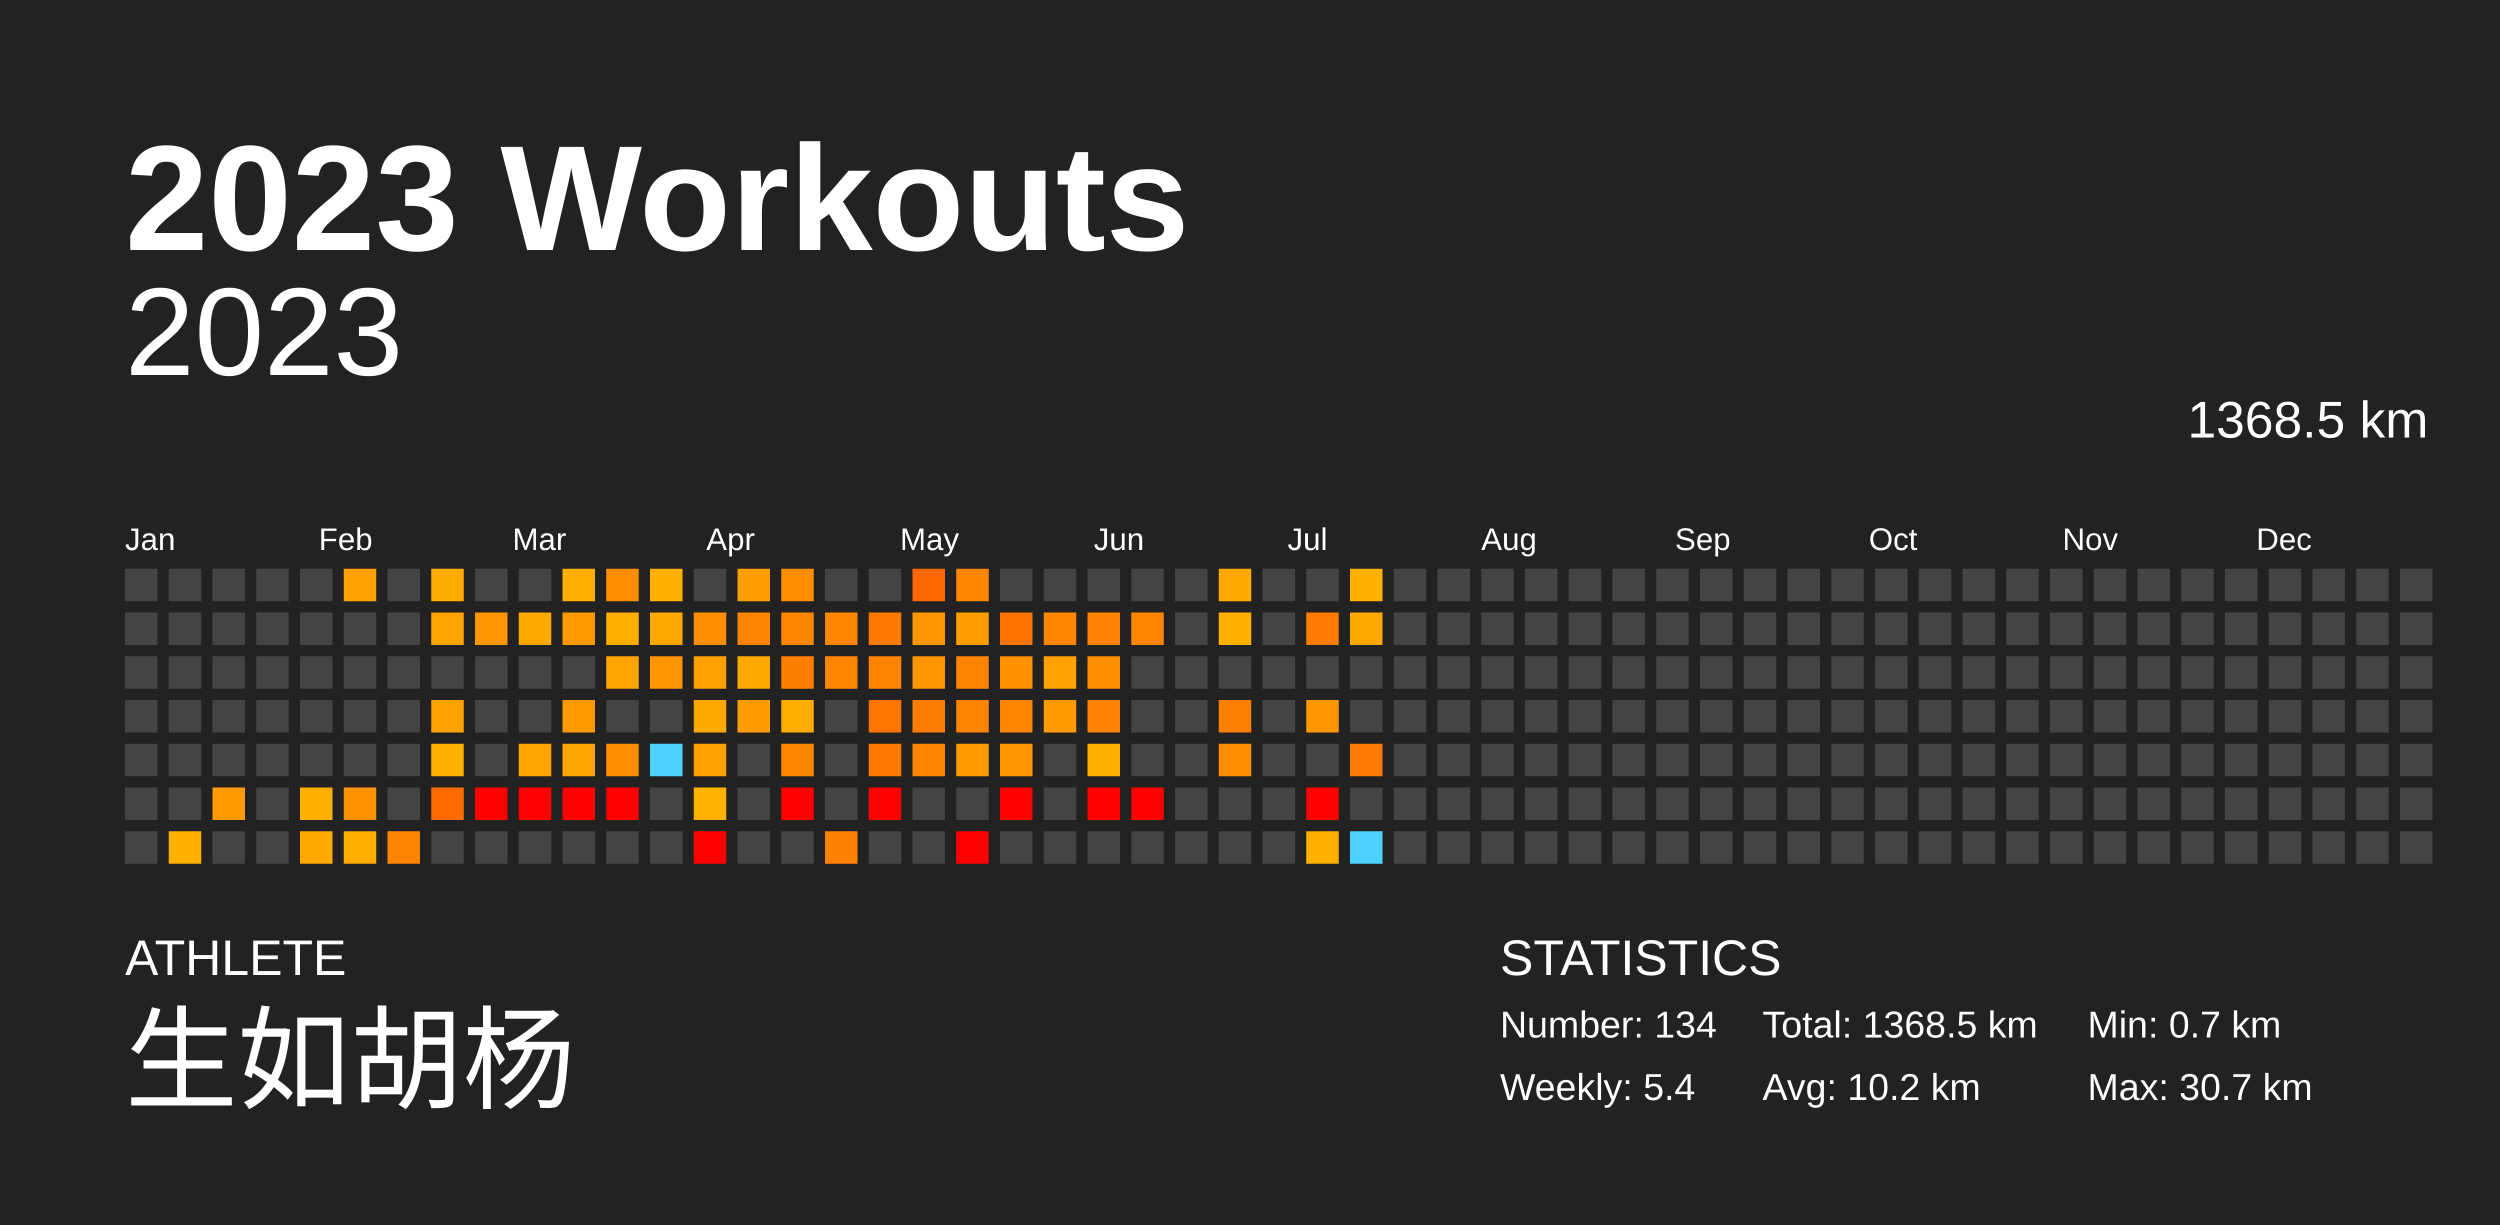
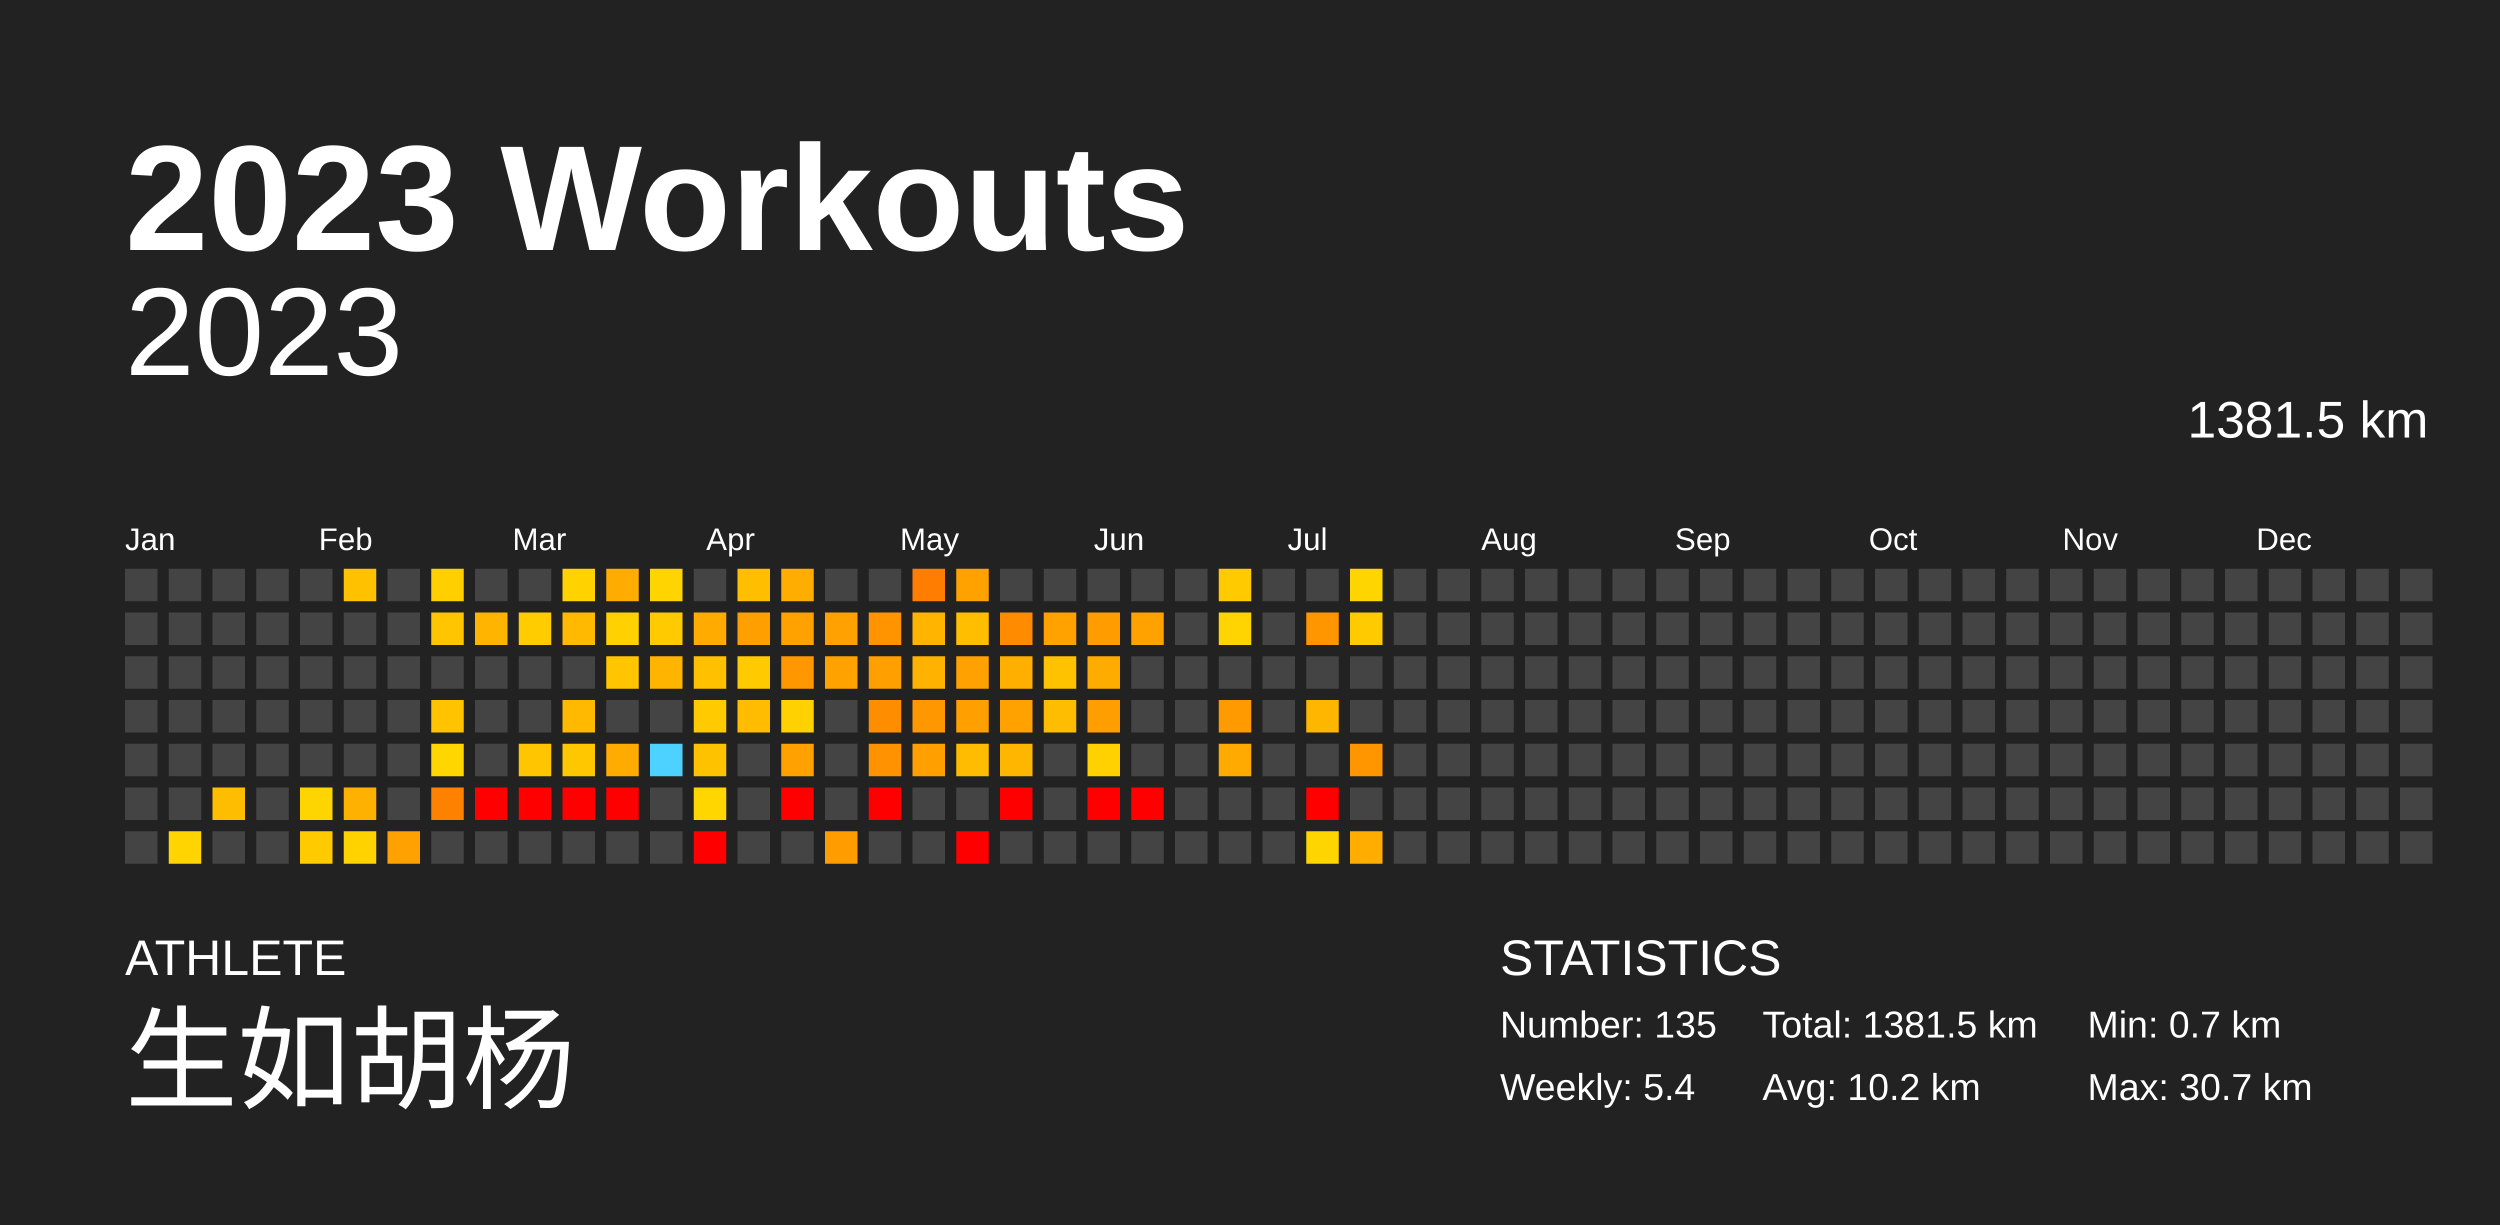
<svg xmlns="http://www.w3.org/2000/svg" baseProfile="full" height="98mm" version="1.1" viewBox="0,0,200,98" width="200mm">
  <defs />
  <rect fill="#222222" height="98" width="200" x="0" y="0" />
  <text fill="#FFFFFF" style="font-size:12px; font-family:Arial; font-weight:bold;" x="10" y="20">2023 Workouts</text>
  <text fill="#FFFFFF" style="font-size:4px; font-family:Arial" x="10" y="78">ATHLETE</text>
  <text fill="#FFFFFF" style="font-size:9px; font-family:Arial" x="10" y="88">生如胡杨</text>
  <text fill="#FFFFFF" style="font-size:4px; font-family:Arial" x="120" y="78">STATISTICS</text>
-   <text fill="#FFFFFF" style="font-size:3px; font-family:Arial" x="120" y="83">Number: 134</text>
+   <text fill="#FFFFFF" style="font-size:3px; font-family:Arial" x="120" y="83">Number: 135</text>
  <text fill="#FFFFFF" style="font-size:3px; font-family:Arial" x="120" y="88">Weekly: 5.4</text>
-   <text fill="#FFFFFF" style="font-size:3px; font-family:Arial" x="141" y="83">Total: 1368.5 km</text>
+   <text fill="#FFFFFF" style="font-size:3px; font-family:Arial" x="141" y="83">Total: 1381.5 km</text>
  <text fill="#FFFFFF" style="font-size:3px; font-family:Arial" x="141" y="88">Avg: 10.2 km</text>
  <text fill="#FFFFFF" style="font-size:3px; font-family:Arial" x="167" y="83">Min: 0.7 km</text>
  <text fill="#FFFFFF" style="font-size:3px; font-family:Arial" x="167" y="88">Max: 30.7 km</text>
  <text alignment-baseline="hanging" fill="#FFFFFF" style="font-size:10.0px; font-family:Arial;" x="10" y="30">2023</text>
-   <text alignment-baseline="hanging" fill="#FFFFFF" style="font-size:4.125px; font-family:Arial;" x="175" y="35">1368.5 km</text>
+   <text alignment-baseline="hanging" fill="#FFFFFF" style="font-size:4.125px; font-family:Arial;" x="175" y="35">1381.5 km</text>
  <text fill="#FFFFFF" style="font-size:2.5px; font-family:Arial" x="10.0" y="44">Jan</text>
  <text fill="#FFFFFF" style="font-size:2.5px; font-family:Arial" x="25.5" y="44">Feb</text>
  <text fill="#FFFFFF" style="font-size:2.5px; font-family:Arial" x="41.0" y="44">Mar</text>
  <text fill="#FFFFFF" style="font-size:2.5px; font-family:Arial" x="56.5" y="44">Apr</text>
  <text fill="#FFFFFF" style="font-size:2.5px; font-family:Arial" x="72.0" y="44">May</text>
  <text fill="#FFFFFF" style="font-size:2.5px; font-family:Arial" x="87.5" y="44">Jun</text>
  <text fill="#FFFFFF" style="font-size:2.5px; font-family:Arial" x="103.0" y="44">Jul</text>
  <text fill="#FFFFFF" style="font-size:2.5px; font-family:Arial" x="118.5" y="44">Aug</text>
  <text fill="#FFFFFF" style="font-size:2.5px; font-family:Arial" x="134.0" y="44">Sep</text>
  <text fill="#FFFFFF" style="font-size:2.5px; font-family:Arial" x="149.5" y="44">Oct</text>
  <text fill="#FFFFFF" style="font-size:2.5px; font-family:Arial" x="165.0" y="44">Nov</text>
  <text fill="#FFFFFF" style="font-size:2.5px; font-family:Arial" x="180.5" y="44">Dec</text>
  <rect fill="#444444" height="2.6" width="2.6" x="10.0" y="45.5" />
  <rect fill="#444444" height="2.6" width="2.6" x="10.0" y="49.0" />
  <rect fill="#444444" height="2.6" width="2.6" x="10.0" y="52.5" />
  <rect fill="#444444" height="2.6" width="2.6" x="10.0" y="56.0" />
  <rect fill="#444444" height="2.6" width="2.6" x="10.0" y="59.5" />
  <rect fill="#444444" height="2.6" width="2.6" x="10.0" y="63.0" />
  <rect fill="#444444" height="2.6" width="2.6" x="10.0" y="66.5" />
  <rect fill="#444444" height="2.6" width="2.6" x="13.5" y="45.5" />
  <rect fill="#444444" height="2.6" width="2.6" x="13.5" y="49.0" />
  <rect fill="#444444" height="2.6" width="2.6" x="13.5" y="52.5" />
  <rect fill="#444444" height="2.6" width="2.6" x="13.5" y="56.0" />
  <rect fill="#444444" height="2.6" width="2.6" x="13.5" y="59.5" />
  <rect fill="#444444" height="2.6" width="2.6" x="13.5" y="63.0" />
-   <rect fill="#ffb000" height="2.6" width="2.6" x="13.5" y="66.5" />
+   <rect fill="#ffd400" height="2.6" width="2.6" x="13.5" y="66.5" />
  <rect fill="#444444" height="2.6" width="2.6" x="17.0" y="45.5" />
  <rect fill="#444444" height="2.6" width="2.6" x="17.0" y="49.0" />
  <rect fill="#444444" height="2.6" width="2.6" x="17.0" y="52.5" />
  <rect fill="#444444" height="2.6" width="2.6" x="17.0" y="56.0" />
  <rect fill="#444444" height="2.6" width="2.6" x="17.0" y="59.5" />
-   <rect fill="#ff9c00" height="2.6" width="2.6" x="17.0" y="63.0" />
+   <rect fill="#ffbd00" height="2.6" width="2.6" x="17.0" y="63.0" />
  <rect fill="#444444" height="2.6" width="2.6" x="17.0" y="66.5" />
  <rect fill="#444444" height="2.6" width="2.6" x="20.5" y="45.5" />
  <rect fill="#444444" height="2.6" width="2.6" x="20.5" y="49.0" />
  <rect fill="#444444" height="2.6" width="2.6" x="20.5" y="52.5" />
  <rect fill="#444444" height="2.6" width="2.6" x="20.5" y="56.0" />
  <rect fill="#444444" height="2.6" width="2.6" x="20.5" y="59.5" />
  <rect fill="#444444" height="2.6" width="2.6" x="20.5" y="63.0" />
  <rect fill="#444444" height="2.6" width="2.6" x="20.5" y="66.5" />
  <rect fill="#444444" height="2.6" width="2.6" x="24.0" y="45.5" />
  <rect fill="#444444" height="2.6" width="2.6" x="24.0" y="49.0" />
  <rect fill="#444444" height="2.6" width="2.6" x="24.0" y="52.5" />
  <rect fill="#444444" height="2.6" width="2.6" x="24.0" y="56.0" />
  <rect fill="#444444" height="2.6" width="2.6" x="24.0" y="59.5" />
-   <rect fill="#ffb000" height="2.6" width="2.6" x="24.0" y="63.0" />
-   <rect fill="#ffa800" height="2.6" width="2.6" x="24.0" y="66.5" />
-   <rect fill="#ffa000" height="2.6" width="2.6" x="27.5" y="45.5" />
+   <rect fill="#ffd500" height="2.6" width="2.6" x="24.0" y="63.0" />
+   <rect fill="#ffcb00" height="2.6" width="2.6" x="24.0" y="66.5" />
+   <rect fill="#ffc100" height="2.6" width="2.6" x="27.5" y="45.5" />
  <rect fill="#444444" height="2.6" width="2.6" x="27.5" y="49.0" />
  <rect fill="#444444" height="2.6" width="2.6" x="27.5" y="52.5" />
  <rect fill="#444444" height="2.6" width="2.6" x="27.5" y="56.0" />
  <rect fill="#444444" height="2.6" width="2.6" x="27.5" y="59.5" />
-   <rect fill="#ff9300" height="2.6" width="2.6" x="27.5" y="63.0" />
-   <rect fill="#ffae00" height="2.6" width="2.6" x="27.5" y="66.5" />
+   <rect fill="#ffb100" height="2.6" width="2.6" x="27.5" y="63.0" />
+   <rect fill="#ffd200" height="2.6" width="2.6" x="27.5" y="66.5" />
  <rect fill="#444444" height="2.6" width="2.6" x="31.0" y="45.5" />
  <rect fill="#444444" height="2.6" width="2.6" x="31.0" y="49.0" />
  <rect fill="#444444" height="2.6" width="2.6" x="31.0" y="52.5" />
  <rect fill="#444444" height="2.6" width="2.6" x="31.0" y="56.0" />
  <rect fill="#444444" height="2.6" width="2.6" x="31.0" y="59.5" />
  <rect fill="#444444" height="2.6" width="2.6" x="31.0" y="63.0" />
-   <rect fill="#ff8500" height="2.6" width="2.6" x="31.0" y="66.5" />
-   <rect fill="#ffac00" height="2.6" width="2.6" x="34.5" y="45.5" />
-   <rect fill="#ffa400" height="2.6" width="2.6" x="34.5" y="49.0" />
+   <rect fill="#ffa100" height="2.6" width="2.6" x="31.0" y="66.5" />
+   <rect fill="#ffcf00" height="2.6" width="2.6" x="34.5" y="45.5" />
+   <rect fill="#ffc600" height="2.6" width="2.6" x="34.5" y="49.0" />
  <rect fill="#444444" height="2.6" width="2.6" x="34.5" y="52.5" />
-   <rect fill="#ffa200" height="2.6" width="2.6" x="34.5" y="56.0" />
-   <rect fill="#ffb100" height="2.6" width="2.6" x="34.5" y="59.5" />
-   <rect fill="#ff6b00" height="2.6" width="2.6" x="34.5" y="63.0" />
+   <rect fill="#ffc300" height="2.6" width="2.6" x="34.5" y="56.0" />
+   <rect fill="#ffd600" height="2.6" width="2.6" x="34.5" y="59.5" />
+   <rect fill="#ff8100" height="2.6" width="2.6" x="34.5" y="63.0" />
  <rect fill="#444444" height="2.6" width="2.6" x="34.5" y="66.5" />
  <rect fill="#444444" height="2.6" width="2.6" x="38.0" y="45.5" />
-   <rect fill="#ff9500" height="2.6" width="2.6" x="38.0" y="49.0" />
+   <rect fill="#ffb400" height="2.6" width="2.6" x="38.0" y="49.0" />
  <rect fill="#444444" height="2.6" width="2.6" x="38.0" y="52.5" />
  <rect fill="#444444" height="2.6" width="2.6" x="38.0" y="56.0" />
  <rect fill="#444444" height="2.6" width="2.6" x="38.0" y="59.5" />
  <rect fill="red" height="2.6" width="2.6" x="38.0" y="63.0" />
  <rect fill="#444444" height="2.6" width="2.6" x="38.0" y="66.5" />
  <rect fill="#444444" height="2.6" width="2.6" x="41.5" y="45.5" />
-   <rect fill="#ffa900" height="2.6" width="2.6" x="41.5" y="49.0" />
+   <rect fill="#ffcc00" height="2.6" width="2.6" x="41.5" y="49.0" />
  <rect fill="#444444" height="2.6" width="2.6" x="41.5" y="52.5" />
  <rect fill="#444444" height="2.6" width="2.6" x="41.5" y="56.0" />
-   <rect fill="#ffa400" height="2.6" width="2.6" x="41.5" y="59.5" />
+   <rect fill="#ffc600" height="2.6" width="2.6" x="41.5" y="59.5" />
  <rect fill="red" height="2.6" width="2.6" x="41.5" y="63.0" />
  <rect fill="#444444" height="2.6" width="2.6" x="41.5" y="66.5" />
-   <rect fill="#ffae00" height="2.6" width="2.6" x="45.0" y="45.5" />
-   <rect fill="#ff9a00" height="2.6" width="2.6" x="45.0" y="49.0" />
+   <rect fill="#ffd200" height="2.6" width="2.6" x="45.0" y="45.5" />
+   <rect fill="#ffb900" height="2.6" width="2.6" x="45.0" y="49.0" />
  <rect fill="#444444" height="2.6" width="2.6" x="45.0" y="52.5" />
-   <rect fill="#ff9a00" height="2.6" width="2.6" x="45.0" y="56.0" />
-   <rect fill="#ffa500" height="2.6" width="2.6" x="45.0" y="59.5" />
+   <rect fill="#ffba00" height="2.6" width="2.6" x="45.0" y="56.0" />
+   <rect fill="#ffc700" height="2.6" width="2.6" x="45.0" y="59.5" />
  <rect fill="red" height="2.6" width="2.6" x="45.0" y="63.0" />
  <rect fill="#444444" height="2.6" width="2.6" x="45.0" y="66.5" />
-   <rect fill="#ff8e00" height="2.6" width="2.6" x="48.5" y="45.5" />
-   <rect fill="#ffae00" height="2.6" width="2.6" x="48.5" y="49.0" />
-   <rect fill="#ffa400" height="2.6" width="2.6" x="48.5" y="52.5" />
+   <rect fill="#ffac00" height="2.6" width="2.6" x="48.5" y="45.5" />
+   <rect fill="#ffd100" height="2.6" width="2.6" x="48.5" y="49.0" />
+   <rect fill="#ffc600" height="2.6" width="2.6" x="48.5" y="52.5" />
  <rect fill="#444444" height="2.6" width="2.6" x="48.5" y="56.0" />
-   <rect fill="#ff8e00" height="2.6" width="2.6" x="48.5" y="59.5" />
+   <rect fill="#ffab00" height="2.6" width="2.6" x="48.5" y="59.5" />
  <rect fill="red" height="2.6" width="2.6" x="48.5" y="63.0" />
  <rect fill="#444444" height="2.6" width="2.6" x="48.5" y="66.5" />
-   <rect fill="#ffb000" height="2.6" width="2.6" x="52.0" y="45.5" />
-   <rect fill="#ffa800" height="2.6" width="2.6" x="52.0" y="49.0" />
-   <rect fill="#ff9500" height="2.6" width="2.6" x="52.0" y="52.5" />
+   <rect fill="#ffd400" height="2.6" width="2.6" x="52.0" y="45.5" />
+   <rect fill="#ffcb00" height="2.6" width="2.6" x="52.0" y="49.0" />
+   <rect fill="#ffb400" height="2.6" width="2.6" x="52.0" y="52.5" />
  <rect fill="#444444" height="2.6" width="2.6" x="52.0" y="56.0" />
  <rect fill="#4dd2ff" height="2.6" width="2.6" x="52.0" y="59.5" />
  <rect fill="#444444" height="2.6" width="2.6" x="52.0" y="63.0" />
  <rect fill="#444444" height="2.6" width="2.6" x="52.0" y="66.5" />
  <rect fill="#444444" height="2.6" width="2.6" x="55.5" y="45.5" />
-   <rect fill="#ff8e00" height="2.6" width="2.6" x="55.5" y="49.0" />
-   <rect fill="#ff9f00" height="2.6" width="2.6" x="55.5" y="52.5" />
-   <rect fill="#ffa800" height="2.6" width="2.6" x="55.5" y="56.0" />
-   <rect fill="#ffa000" height="2.6" width="2.6" x="55.5" y="59.5" />
-   <rect fill="#ffb200" height="2.6" width="2.6" x="55.5" y="63.0" />
+   <rect fill="#ffab00" height="2.6" width="2.6" x="55.5" y="49.0" />
+   <rect fill="#ffc000" height="2.6" width="2.6" x="55.5" y="52.5" />
+   <rect fill="#ffcb00" height="2.6" width="2.6" x="55.5" y="56.0" />
+   <rect fill="#ffc200" height="2.6" width="2.6" x="55.5" y="59.5" />
+   <rect fill="#ffd600" height="2.6" width="2.6" x="55.5" y="63.0" />
  <rect fill="red" height="2.6" width="2.6" x="55.5" y="66.5" />
-   <rect fill="#ff9e00" height="2.6" width="2.6" x="59.0" y="45.5" />
-   <rect fill="#ff8400" height="2.6" width="2.6" x="59.0" y="49.0" />
-   <rect fill="#ffa800" height="2.6" width="2.6" x="59.0" y="52.5" />
-   <rect fill="#ff9c00" height="2.6" width="2.6" x="59.0" y="56.0" />
+   <rect fill="#ffbf00" height="2.6" width="2.6" x="59.0" y="45.5" />
+   <rect fill="#ffa000" height="2.6" width="2.6" x="59.0" y="49.0" />
+   <rect fill="#ffca00" height="2.6" width="2.6" x="59.0" y="52.5" />
+   <rect fill="#ffbc00" height="2.6" width="2.6" x="59.0" y="56.0" />
  <rect fill="#444444" height="2.6" width="2.6" x="59.0" y="59.5" />
  <rect fill="#444444" height="2.6" width="2.6" x="59.0" y="63.0" />
  <rect fill="#444444" height="2.6" width="2.6" x="59.0" y="66.5" />
-   <rect fill="#ff8f00" height="2.6" width="2.6" x="62.5" y="45.5" />
-   <rect fill="#ff8600" height="2.6" width="2.6" x="62.5" y="49.0" />
-   <rect fill="#ff7e00" height="2.6" width="2.6" x="62.5" y="52.5" />
-   <rect fill="#ffad00" height="2.6" width="2.6" x="62.5" y="56.0" />
-   <rect fill="#ff8600" height="2.6" width="2.6" x="62.5" y="59.5" />
+   <rect fill="#ffad00" height="2.6" width="2.6" x="62.5" y="45.5" />
+   <rect fill="#ffa200" height="2.6" width="2.6" x="62.5" y="49.0" />
+   <rect fill="#ff9800" height="2.6" width="2.6" x="62.5" y="52.5" />
+   <rect fill="#ffd100" height="2.6" width="2.6" x="62.5" y="56.0" />
+   <rect fill="#ffa100" height="2.6" width="2.6" x="62.5" y="59.5" />
  <rect fill="red" height="2.6" width="2.6" x="62.5" y="63.0" />
  <rect fill="#444444" height="2.6" width="2.6" x="62.5" y="66.5" />
  <rect fill="#444444" height="2.6" width="2.6" x="66.0" y="45.5" />
-   <rect fill="#ff8600" height="2.6" width="2.6" x="66.0" y="49.0" />
-   <rect fill="#ff8600" height="2.6" width="2.6" x="66.0" y="52.5" />
+   <rect fill="#ffa100" height="2.6" width="2.6" x="66.0" y="49.0" />
+   <rect fill="#ffa200" height="2.6" width="2.6" x="66.0" y="52.5" />
  <rect fill="#444444" height="2.6" width="2.6" x="66.0" y="56.0" />
  <rect fill="#444444" height="2.6" width="2.6" x="66.0" y="59.5" />
  <rect fill="#444444" height="2.6" width="2.6" x="66.0" y="63.0" />
-   <rect fill="#ff8100" height="2.6" width="2.6" x="66.0" y="66.5" />
+   <rect fill="#ff9c00" height="2.6" width="2.6" x="66.0" y="66.5" />
  <rect fill="#444444" height="2.6" width="2.6" x="69.5" y="45.5" />
-   <rect fill="#ff7b00" height="2.6" width="2.6" x="69.5" y="49.0" />
-   <rect fill="#ff8400" height="2.6" width="2.6" x="69.5" y="52.5" />
-   <rect fill="#ff7500" height="2.6" width="2.6" x="69.5" y="56.0" />
-   <rect fill="#ff7900" height="2.6" width="2.6" x="69.5" y="59.5" />
+   <rect fill="#ff9400" height="2.6" width="2.6" x="69.5" y="49.0" />
+   <rect fill="#ffa000" height="2.6" width="2.6" x="69.5" y="52.5" />
+   <rect fill="#ff8d00" height="2.6" width="2.6" x="69.5" y="56.0" />
+   <rect fill="#ff9200" height="2.6" width="2.6" x="69.5" y="59.5" />
  <rect fill="red" height="2.6" width="2.6" x="69.5" y="63.0" />
  <rect fill="#444444" height="2.6" width="2.6" x="69.5" y="66.5" />
-   <rect fill="#ff6800" height="2.6" width="2.6" x="73.0" y="45.5" />
-   <rect fill="#ff9600" height="2.6" width="2.6" x="73.0" y="49.0" />
-   <rect fill="#ff9500" height="2.6" width="2.6" x="73.0" y="52.5" />
-   <rect fill="#ff7d00" height="2.6" width="2.6" x="73.0" y="56.0" />
-   <rect fill="#ff8400" height="2.6" width="2.6" x="73.0" y="59.5" />
+   <rect fill="#ff7d00" height="2.6" width="2.6" x="73.0" y="45.5" />
+   <rect fill="#ffb500" height="2.6" width="2.6" x="73.0" y="49.0" />
+   <rect fill="#ffb300" height="2.6" width="2.6" x="73.0" y="52.5" />
+   <rect fill="#ff9700" height="2.6" width="2.6" x="73.0" y="56.0" />
+   <rect fill="#ff9f00" height="2.6" width="2.6" x="73.0" y="59.5" />
  <rect fill="#444444" height="2.6" width="2.6" x="73.0" y="63.0" />
  <rect fill="#444444" height="2.6" width="2.6" x="73.0" y="66.5" />
-   <rect fill="#ff8600" height="2.6" width="2.6" x="76.5" y="45.5" />
-   <rect fill="#ff9e00" height="2.6" width="2.6" x="76.5" y="49.0" />
-   <rect fill="#ff8500" height="2.6" width="2.6" x="76.5" y="52.5" />
-   <rect fill="#ff8400" height="2.6" width="2.6" x="76.5" y="56.0" />
-   <rect fill="#ff9c00" height="2.6" width="2.6" x="76.5" y="59.5" />
+   <rect fill="#ffa200" height="2.6" width="2.6" x="76.5" y="45.5" />
+   <rect fill="#ffbf00" height="2.6" width="2.6" x="76.5" y="49.0" />
+   <rect fill="#ffa100" height="2.6" width="2.6" x="76.5" y="52.5" />
+   <rect fill="#ff9f00" height="2.6" width="2.6" x="76.5" y="56.0" />
+   <rect fill="#ffbc00" height="2.6" width="2.6" x="76.5" y="59.5" />
  <rect fill="#444444" height="2.6" width="2.6" x="76.5" y="63.0" />
  <rect fill="red" height="2.6" width="2.6" x="76.5" y="66.5" />
  <rect fill="#444444" height="2.6" width="2.6" x="80.0" y="45.5" />
-   <rect fill="#ff7400" height="2.6" width="2.6" x="80.0" y="49.0" />
-   <rect fill="#ff9100" height="2.6" width="2.6" x="80.0" y="52.5" />
-   <rect fill="#ff8600" height="2.6" width="2.6" x="80.0" y="56.0" />
-   <rect fill="#ff9700" height="2.6" width="2.6" x="80.0" y="59.5" />
+   <rect fill="#ff8c00" height="2.6" width="2.6" x="80.0" y="49.0" />
+   <rect fill="#ffaf00" height="2.6" width="2.6" x="80.0" y="52.5" />
+   <rect fill="#ffa200" height="2.6" width="2.6" x="80.0" y="56.0" />
+   <rect fill="#ffb600" height="2.6" width="2.6" x="80.0" y="59.5" />
  <rect fill="red" height="2.6" width="2.6" x="80.0" y="63.0" />
  <rect fill="#444444" height="2.6" width="2.6" x="80.0" y="66.5" />
  <rect fill="#444444" height="2.6" width="2.6" x="83.5" y="45.5" />
-   <rect fill="#ff8700" height="2.6" width="2.6" x="83.5" y="49.0" />
-   <rect fill="#ffa100" height="2.6" width="2.6" x="83.5" y="52.5" />
-   <rect fill="#ff9c00" height="2.6" width="2.6" x="83.5" y="56.0" />
+   <rect fill="#ffa200" height="2.6" width="2.6" x="83.5" y="49.0" />
+   <rect fill="#ffc200" height="2.6" width="2.6" x="83.5" y="52.5" />
+   <rect fill="#ffbd00" height="2.6" width="2.6" x="83.5" y="56.0" />
  <rect fill="#444444" height="2.6" width="2.6" x="83.5" y="59.5" />
  <rect fill="#444444" height="2.6" width="2.6" x="83.5" y="63.0" />
  <rect fill="#444444" height="2.6" width="2.6" x="83.5" y="66.5" />
  <rect fill="#444444" height="2.6" width="2.6" x="87.0" y="45.5" />
-   <rect fill="#ff8300" height="2.6" width="2.6" x="87.0" y="49.0" />
-   <rect fill="#ff8f00" height="2.6" width="2.6" x="87.0" y="52.5" />
-   <rect fill="#ff8300" height="2.6" width="2.6" x="87.0" y="56.0" />
-   <rect fill="#ffad00" height="2.6" width="2.6" x="87.0" y="59.5" />
+   <rect fill="#ff9d00" height="2.6" width="2.6" x="87.0" y="49.0" />
+   <rect fill="#ffac00" height="2.6" width="2.6" x="87.0" y="52.5" />
+   <rect fill="#ff9e00" height="2.6" width="2.6" x="87.0" y="56.0" />
+   <rect fill="#ffd100" height="2.6" width="2.6" x="87.0" y="59.5" />
  <rect fill="red" height="2.6" width="2.6" x="87.0" y="63.0" />
  <rect fill="#444444" height="2.6" width="2.6" x="87.0" y="66.5" />
  <rect fill="#444444" height="2.6" width="2.6" x="90.5" y="45.5" />
-   <rect fill="#ff8600" height="2.6" width="2.6" x="90.5" y="49.0" />
+   <rect fill="#ffa200" height="2.6" width="2.6" x="90.5" y="49.0" />
  <rect fill="#444444" height="2.6" width="2.6" x="90.5" y="52.5" />
  <rect fill="#444444" height="2.6" width="2.6" x="90.5" y="56.0" />
  <rect fill="#444444" height="2.6" width="2.6" x="90.5" y="59.5" />
  <rect fill="red" height="2.6" width="2.6" x="90.5" y="63.0" />
  <rect fill="#444444" height="2.6" width="2.6" x="90.5" y="66.5" />
  <rect fill="#444444" height="2.6" width="2.6" x="94.0" y="45.5" />
  <rect fill="#444444" height="2.6" width="2.6" x="94.0" y="49.0" />
  <rect fill="#444444" height="2.6" width="2.6" x="94.0" y="52.5" />
  <rect fill="#444444" height="2.6" width="2.6" x="94.0" y="56.0" />
  <rect fill="#444444" height="2.6" width="2.6" x="94.0" y="59.5" />
  <rect fill="#444444" height="2.6" width="2.6" x="94.0" y="63.0" />
  <rect fill="#444444" height="2.6" width="2.6" x="94.0" y="66.5" />
-   <rect fill="#ffa800" height="2.6" width="2.6" x="97.5" y="45.5" />
-   <rect fill="#ffb000" height="2.6" width="2.6" x="97.5" y="49.0" />
+   <rect fill="#ffcb00" height="2.6" width="2.6" x="97.5" y="45.5" />
+   <rect fill="#ffd400" height="2.6" width="2.6" x="97.5" y="49.0" />
  <rect fill="#444444" height="2.6" width="2.6" x="97.5" y="52.5" />
-   <rect fill="#ff8000" height="2.6" width="2.6" x="97.5" y="56.0" />
-   <rect fill="#ff8d00" height="2.6" width="2.6" x="97.5" y="59.5" />
+   <rect fill="#ff9a00" height="2.6" width="2.6" x="97.5" y="56.0" />
+   <rect fill="#ffaa00" height="2.6" width="2.6" x="97.5" y="59.5" />
  <rect fill="#444444" height="2.6" width="2.6" x="97.5" y="63.0" />
  <rect fill="#444444" height="2.6" width="2.6" x="97.5" y="66.5" />
  <rect fill="#444444" height="2.6" width="2.6" x="101.0" y="45.5" />
  <rect fill="#444444" height="2.6" width="2.6" x="101.0" y="49.0" />
  <rect fill="#444444" height="2.6" width="2.6" x="101.0" y="52.5" />
  <rect fill="#444444" height="2.6" width="2.6" x="101.0" y="56.0" />
  <rect fill="#444444" height="2.6" width="2.6" x="101.0" y="59.5" />
  <rect fill="#444444" height="2.6" width="2.6" x="101.0" y="63.0" />
  <rect fill="#444444" height="2.6" width="2.6" x="101.0" y="66.5" />
  <rect fill="#444444" height="2.6" width="2.6" x="104.5" y="45.5" />
-   <rect fill="#ff7c00" height="2.6" width="2.6" x="104.5" y="49.0" />
+   <rect fill="#ff9600" height="2.6" width="2.6" x="104.5" y="49.0" />
  <rect fill="#444444" height="2.6" width="2.6" x="104.5" y="52.5" />
-   <rect fill="#ff9700" height="2.6" width="2.6" x="104.5" y="56.0" />
+   <rect fill="#ffb600" height="2.6" width="2.6" x="104.5" y="56.0" />
  <rect fill="#444444" height="2.6" width="2.6" x="104.5" y="59.5" />
  <rect fill="red" height="2.6" width="2.6" x="104.5" y="63.0" />
-   <rect fill="#ffb100" height="2.6" width="2.6" x="104.5" y="66.5" />
-   <rect fill="#ffb100" height="2.6" width="2.6" x="108.0" y="45.5" />
-   <rect fill="#ffa800" height="2.6" width="2.6" x="108.0" y="49.0" />
+   <rect fill="#ffd500" height="2.6" width="2.6" x="104.5" y="66.5" />
+   <rect fill="#ffd500" height="2.6" width="2.6" x="108.0" y="45.5" />
+   <rect fill="#ffcb00" height="2.6" width="2.6" x="108.0" y="49.0" />
  <rect fill="#444444" height="2.6" width="2.6" x="108.0" y="52.5" />
  <rect fill="#444444" height="2.6" width="2.6" x="108.0" y="56.0" />
-   <rect fill="#ff7c00" height="2.6" width="2.6" x="108.0" y="59.5" />
+   <rect fill="#ff9600" height="2.6" width="2.6" x="108.0" y="59.5" />
  <rect fill="#444444" height="2.6" width="2.6" x="108.0" y="63.0" />
-   <rect fill="#4dd2ff" height="2.6" width="2.6" x="108.0" y="66.5" />
+   <rect fill="#ffad00" height="2.6" width="2.6" x="108.0" y="66.5" />
  <rect fill="#444444" height="2.6" width="2.6" x="111.5" y="45.5" />
  <rect fill="#444444" height="2.6" width="2.6" x="111.5" y="49.0" />
  <rect fill="#444444" height="2.6" width="2.6" x="111.5" y="52.5" />
  <rect fill="#444444" height="2.6" width="2.6" x="111.5" y="56.0" />
  <rect fill="#444444" height="2.6" width="2.6" x="111.5" y="59.5" />
  <rect fill="#444444" height="2.6" width="2.6" x="111.5" y="63.0" />
  <rect fill="#444444" height="2.6" width="2.6" x="111.5" y="66.5" />
  <rect fill="#444444" height="2.6" width="2.6" x="115.0" y="45.5" />
  <rect fill="#444444" height="2.6" width="2.6" x="115.0" y="49.0" />
  <rect fill="#444444" height="2.6" width="2.6" x="115.0" y="52.5" />
  <rect fill="#444444" height="2.6" width="2.6" x="115.0" y="56.0" />
  <rect fill="#444444" height="2.6" width="2.6" x="115.0" y="59.5" />
  <rect fill="#444444" height="2.6" width="2.6" x="115.0" y="63.0" />
  <rect fill="#444444" height="2.6" width="2.6" x="115.0" y="66.5" />
  <rect fill="#444444" height="2.6" width="2.6" x="118.5" y="45.5" />
  <rect fill="#444444" height="2.6" width="2.6" x="118.5" y="49.0" />
  <rect fill="#444444" height="2.6" width="2.6" x="118.5" y="52.5" />
  <rect fill="#444444" height="2.6" width="2.6" x="118.5" y="56.0" />
  <rect fill="#444444" height="2.6" width="2.6" x="118.5" y="59.5" />
  <rect fill="#444444" height="2.6" width="2.6" x="118.5" y="63.0" />
  <rect fill="#444444" height="2.6" width="2.6" x="118.5" y="66.5" />
  <rect fill="#444444" height="2.6" width="2.6" x="122.0" y="45.5" />
  <rect fill="#444444" height="2.6" width="2.6" x="122.0" y="49.0" />
  <rect fill="#444444" height="2.6" width="2.6" x="122.0" y="52.5" />
  <rect fill="#444444" height="2.6" width="2.6" x="122.0" y="56.0" />
  <rect fill="#444444" height="2.6" width="2.6" x="122.0" y="59.5" />
  <rect fill="#444444" height="2.6" width="2.6" x="122.0" y="63.0" />
  <rect fill="#444444" height="2.6" width="2.6" x="122.0" y="66.5" />
  <rect fill="#444444" height="2.6" width="2.6" x="125.5" y="45.5" />
  <rect fill="#444444" height="2.6" width="2.6" x="125.5" y="49.0" />
  <rect fill="#444444" height="2.6" width="2.6" x="125.5" y="52.5" />
  <rect fill="#444444" height="2.6" width="2.6" x="125.5" y="56.0" />
  <rect fill="#444444" height="2.6" width="2.6" x="125.5" y="59.5" />
  <rect fill="#444444" height="2.6" width="2.6" x="125.5" y="63.0" />
  <rect fill="#444444" height="2.6" width="2.6" x="125.5" y="66.5" />
  <rect fill="#444444" height="2.6" width="2.6" x="129.0" y="45.5" />
  <rect fill="#444444" height="2.6" width="2.6" x="129.0" y="49.0" />
  <rect fill="#444444" height="2.6" width="2.6" x="129.0" y="52.5" />
  <rect fill="#444444" height="2.6" width="2.6" x="129.0" y="56.0" />
  <rect fill="#444444" height="2.6" width="2.6" x="129.0" y="59.5" />
  <rect fill="#444444" height="2.6" width="2.6" x="129.0" y="63.0" />
  <rect fill="#444444" height="2.6" width="2.6" x="129.0" y="66.5" />
  <rect fill="#444444" height="2.6" width="2.6" x="132.5" y="45.5" />
  <rect fill="#444444" height="2.6" width="2.6" x="132.5" y="49.0" />
  <rect fill="#444444" height="2.6" width="2.6" x="132.5" y="52.5" />
  <rect fill="#444444" height="2.6" width="2.6" x="132.5" y="56.0" />
  <rect fill="#444444" height="2.6" width="2.6" x="132.5" y="59.5" />
  <rect fill="#444444" height="2.6" width="2.6" x="132.5" y="63.0" />
  <rect fill="#444444" height="2.6" width="2.6" x="132.5" y="66.5" />
  <rect fill="#444444" height="2.6" width="2.6" x="136.0" y="45.5" />
  <rect fill="#444444" height="2.6" width="2.6" x="136.0" y="49.0" />
  <rect fill="#444444" height="2.6" width="2.6" x="136.0" y="52.5" />
  <rect fill="#444444" height="2.6" width="2.6" x="136.0" y="56.0" />
  <rect fill="#444444" height="2.6" width="2.6" x="136.0" y="59.5" />
  <rect fill="#444444" height="2.6" width="2.6" x="136.0" y="63.0" />
  <rect fill="#444444" height="2.6" width="2.6" x="136.0" y="66.5" />
  <rect fill="#444444" height="2.6" width="2.6" x="139.5" y="45.5" />
  <rect fill="#444444" height="2.6" width="2.6" x="139.5" y="49.0" />
  <rect fill="#444444" height="2.6" width="2.6" x="139.5" y="52.5" />
  <rect fill="#444444" height="2.6" width="2.6" x="139.5" y="56.0" />
  <rect fill="#444444" height="2.6" width="2.6" x="139.5" y="59.5" />
  <rect fill="#444444" height="2.6" width="2.6" x="139.5" y="63.0" />
  <rect fill="#444444" height="2.6" width="2.6" x="139.5" y="66.5" />
  <rect fill="#444444" height="2.6" width="2.6" x="143.0" y="45.5" />
  <rect fill="#444444" height="2.6" width="2.6" x="143.0" y="49.0" />
  <rect fill="#444444" height="2.6" width="2.6" x="143.0" y="52.5" />
  <rect fill="#444444" height="2.6" width="2.6" x="143.0" y="56.0" />
  <rect fill="#444444" height="2.6" width="2.6" x="143.0" y="59.5" />
  <rect fill="#444444" height="2.6" width="2.6" x="143.0" y="63.0" />
  <rect fill="#444444" height="2.6" width="2.6" x="143.0" y="66.5" />
  <rect fill="#444444" height="2.6" width="2.6" x="146.5" y="45.5" />
  <rect fill="#444444" height="2.6" width="2.6" x="146.5" y="49.0" />
  <rect fill="#444444" height="2.6" width="2.6" x="146.5" y="52.5" />
  <rect fill="#444444" height="2.6" width="2.6" x="146.5" y="56.0" />
  <rect fill="#444444" height="2.6" width="2.6" x="146.5" y="59.5" />
  <rect fill="#444444" height="2.6" width="2.6" x="146.5" y="63.0" />
  <rect fill="#444444" height="2.6" width="2.6" x="146.5" y="66.5" />
  <rect fill="#444444" height="2.6" width="2.6" x="150.0" y="45.5" />
  <rect fill="#444444" height="2.6" width="2.6" x="150.0" y="49.0" />
  <rect fill="#444444" height="2.6" width="2.6" x="150.0" y="52.5" />
  <rect fill="#444444" height="2.6" width="2.6" x="150.0" y="56.0" />
  <rect fill="#444444" height="2.6" width="2.6" x="150.0" y="59.5" />
  <rect fill="#444444" height="2.6" width="2.6" x="150.0" y="63.0" />
  <rect fill="#444444" height="2.6" width="2.6" x="150.0" y="66.5" />
  <rect fill="#444444" height="2.6" width="2.6" x="153.5" y="45.5" />
  <rect fill="#444444" height="2.6" width="2.6" x="153.5" y="49.0" />
  <rect fill="#444444" height="2.6" width="2.6" x="153.5" y="52.5" />
  <rect fill="#444444" height="2.6" width="2.6" x="153.5" y="56.0" />
  <rect fill="#444444" height="2.6" width="2.6" x="153.5" y="59.5" />
  <rect fill="#444444" height="2.6" width="2.6" x="153.5" y="63.0" />
  <rect fill="#444444" height="2.6" width="2.6" x="153.5" y="66.5" />
  <rect fill="#444444" height="2.6" width="2.6" x="157.0" y="45.5" />
  <rect fill="#444444" height="2.6" width="2.6" x="157.0" y="49.0" />
  <rect fill="#444444" height="2.6" width="2.6" x="157.0" y="52.5" />
  <rect fill="#444444" height="2.6" width="2.6" x="157.0" y="56.0" />
  <rect fill="#444444" height="2.6" width="2.6" x="157.0" y="59.5" />
  <rect fill="#444444" height="2.6" width="2.6" x="157.0" y="63.0" />
  <rect fill="#444444" height="2.6" width="2.6" x="157.0" y="66.5" />
  <rect fill="#444444" height="2.6" width="2.6" x="160.5" y="45.5" />
  <rect fill="#444444" height="2.6" width="2.6" x="160.5" y="49.0" />
  <rect fill="#444444" height="2.6" width="2.6" x="160.5" y="52.5" />
  <rect fill="#444444" height="2.6" width="2.6" x="160.5" y="56.0" />
  <rect fill="#444444" height="2.6" width="2.6" x="160.5" y="59.5" />
  <rect fill="#444444" height="2.6" width="2.6" x="160.5" y="63.0" />
  <rect fill="#444444" height="2.6" width="2.6" x="160.5" y="66.5" />
  <rect fill="#444444" height="2.6" width="2.6" x="164.0" y="45.5" />
  <rect fill="#444444" height="2.6" width="2.6" x="164.0" y="49.0" />
  <rect fill="#444444" height="2.6" width="2.6" x="164.0" y="52.5" />
  <rect fill="#444444" height="2.6" width="2.6" x="164.0" y="56.0" />
  <rect fill="#444444" height="2.6" width="2.6" x="164.0" y="59.5" />
  <rect fill="#444444" height="2.6" width="2.6" x="164.0" y="63.0" />
  <rect fill="#444444" height="2.6" width="2.6" x="164.0" y="66.5" />
  <rect fill="#444444" height="2.6" width="2.6" x="167.5" y="45.5" />
  <rect fill="#444444" height="2.6" width="2.6" x="167.5" y="49.0" />
  <rect fill="#444444" height="2.6" width="2.6" x="167.5" y="52.5" />
  <rect fill="#444444" height="2.6" width="2.6" x="167.5" y="56.0" />
  <rect fill="#444444" height="2.6" width="2.6" x="167.5" y="59.5" />
  <rect fill="#444444" height="2.6" width="2.6" x="167.5" y="63.0" />
  <rect fill="#444444" height="2.6" width="2.6" x="167.5" y="66.5" />
  <rect fill="#444444" height="2.6" width="2.6" x="171.0" y="45.5" />
  <rect fill="#444444" height="2.6" width="2.6" x="171.0" y="49.0" />
  <rect fill="#444444" height="2.6" width="2.6" x="171.0" y="52.5" />
  <rect fill="#444444" height="2.6" width="2.6" x="171.0" y="56.0" />
  <rect fill="#444444" height="2.6" width="2.6" x="171.0" y="59.5" />
  <rect fill="#444444" height="2.6" width="2.6" x="171.0" y="63.0" />
  <rect fill="#444444" height="2.6" width="2.6" x="171.0" y="66.5" />
  <rect fill="#444444" height="2.6" width="2.6" x="174.5" y="45.5" />
  <rect fill="#444444" height="2.6" width="2.6" x="174.5" y="49.0" />
  <rect fill="#444444" height="2.6" width="2.6" x="174.5" y="52.5" />
  <rect fill="#444444" height="2.6" width="2.6" x="174.5" y="56.0" />
  <rect fill="#444444" height="2.6" width="2.6" x="174.5" y="59.5" />
  <rect fill="#444444" height="2.6" width="2.6" x="174.5" y="63.0" />
  <rect fill="#444444" height="2.6" width="2.6" x="174.5" y="66.5" />
  <rect fill="#444444" height="2.6" width="2.6" x="178.0" y="45.5" />
  <rect fill="#444444" height="2.6" width="2.6" x="178.0" y="49.0" />
  <rect fill="#444444" height="2.6" width="2.6" x="178.0" y="52.5" />
  <rect fill="#444444" height="2.6" width="2.6" x="178.0" y="56.0" />
  <rect fill="#444444" height="2.6" width="2.6" x="178.0" y="59.5" />
  <rect fill="#444444" height="2.6" width="2.6" x="178.0" y="63.0" />
  <rect fill="#444444" height="2.6" width="2.6" x="178.0" y="66.5" />
  <rect fill="#444444" height="2.6" width="2.6" x="181.5" y="45.5" />
  <rect fill="#444444" height="2.6" width="2.6" x="181.5" y="49.0" />
  <rect fill="#444444" height="2.6" width="2.6" x="181.5" y="52.5" />
  <rect fill="#444444" height="2.6" width="2.6" x="181.5" y="56.0" />
  <rect fill="#444444" height="2.6" width="2.6" x="181.5" y="59.5" />
  <rect fill="#444444" height="2.6" width="2.6" x="181.5" y="63.0" />
  <rect fill="#444444" height="2.6" width="2.6" x="181.5" y="66.5" />
  <rect fill="#444444" height="2.6" width="2.6" x="185.0" y="45.5" />
  <rect fill="#444444" height="2.6" width="2.6" x="185.0" y="49.0" />
  <rect fill="#444444" height="2.6" width="2.6" x="185.0" y="52.5" />
  <rect fill="#444444" height="2.6" width="2.6" x="185.0" y="56.0" />
  <rect fill="#444444" height="2.6" width="2.6" x="185.0" y="59.5" />
  <rect fill="#444444" height="2.6" width="2.6" x="185.0" y="63.0" />
  <rect fill="#444444" height="2.6" width="2.6" x="185.0" y="66.5" />
  <rect fill="#444444" height="2.6" width="2.6" x="188.5" y="45.5" />
  <rect fill="#444444" height="2.6" width="2.6" x="188.5" y="49.0" />
  <rect fill="#444444" height="2.6" width="2.6" x="188.5" y="52.5" />
  <rect fill="#444444" height="2.6" width="2.6" x="188.5" y="56.0" />
  <rect fill="#444444" height="2.6" width="2.6" x="188.5" y="59.5" />
  <rect fill="#444444" height="2.6" width="2.6" x="188.5" y="63.0" />
  <rect fill="#444444" height="2.6" width="2.6" x="188.5" y="66.5" />
  <rect fill="#444444" height="2.6" width="2.6" x="192.0" y="45.5" />
  <rect fill="#444444" height="2.6" width="2.6" x="192.0" y="49.0" />
  <rect fill="#444444" height="2.6" width="2.6" x="192.0" y="52.5" />
  <rect fill="#444444" height="2.6" width="2.6" x="192.0" y="56.0" />
  <rect fill="#444444" height="2.6" width="2.6" x="192.0" y="59.5" />
  <rect fill="#444444" height="2.6" width="2.6" x="192.0" y="63.0" />
  <rect fill="#444444" height="2.6" width="2.6" x="192.0" y="66.5" />
</svg>
